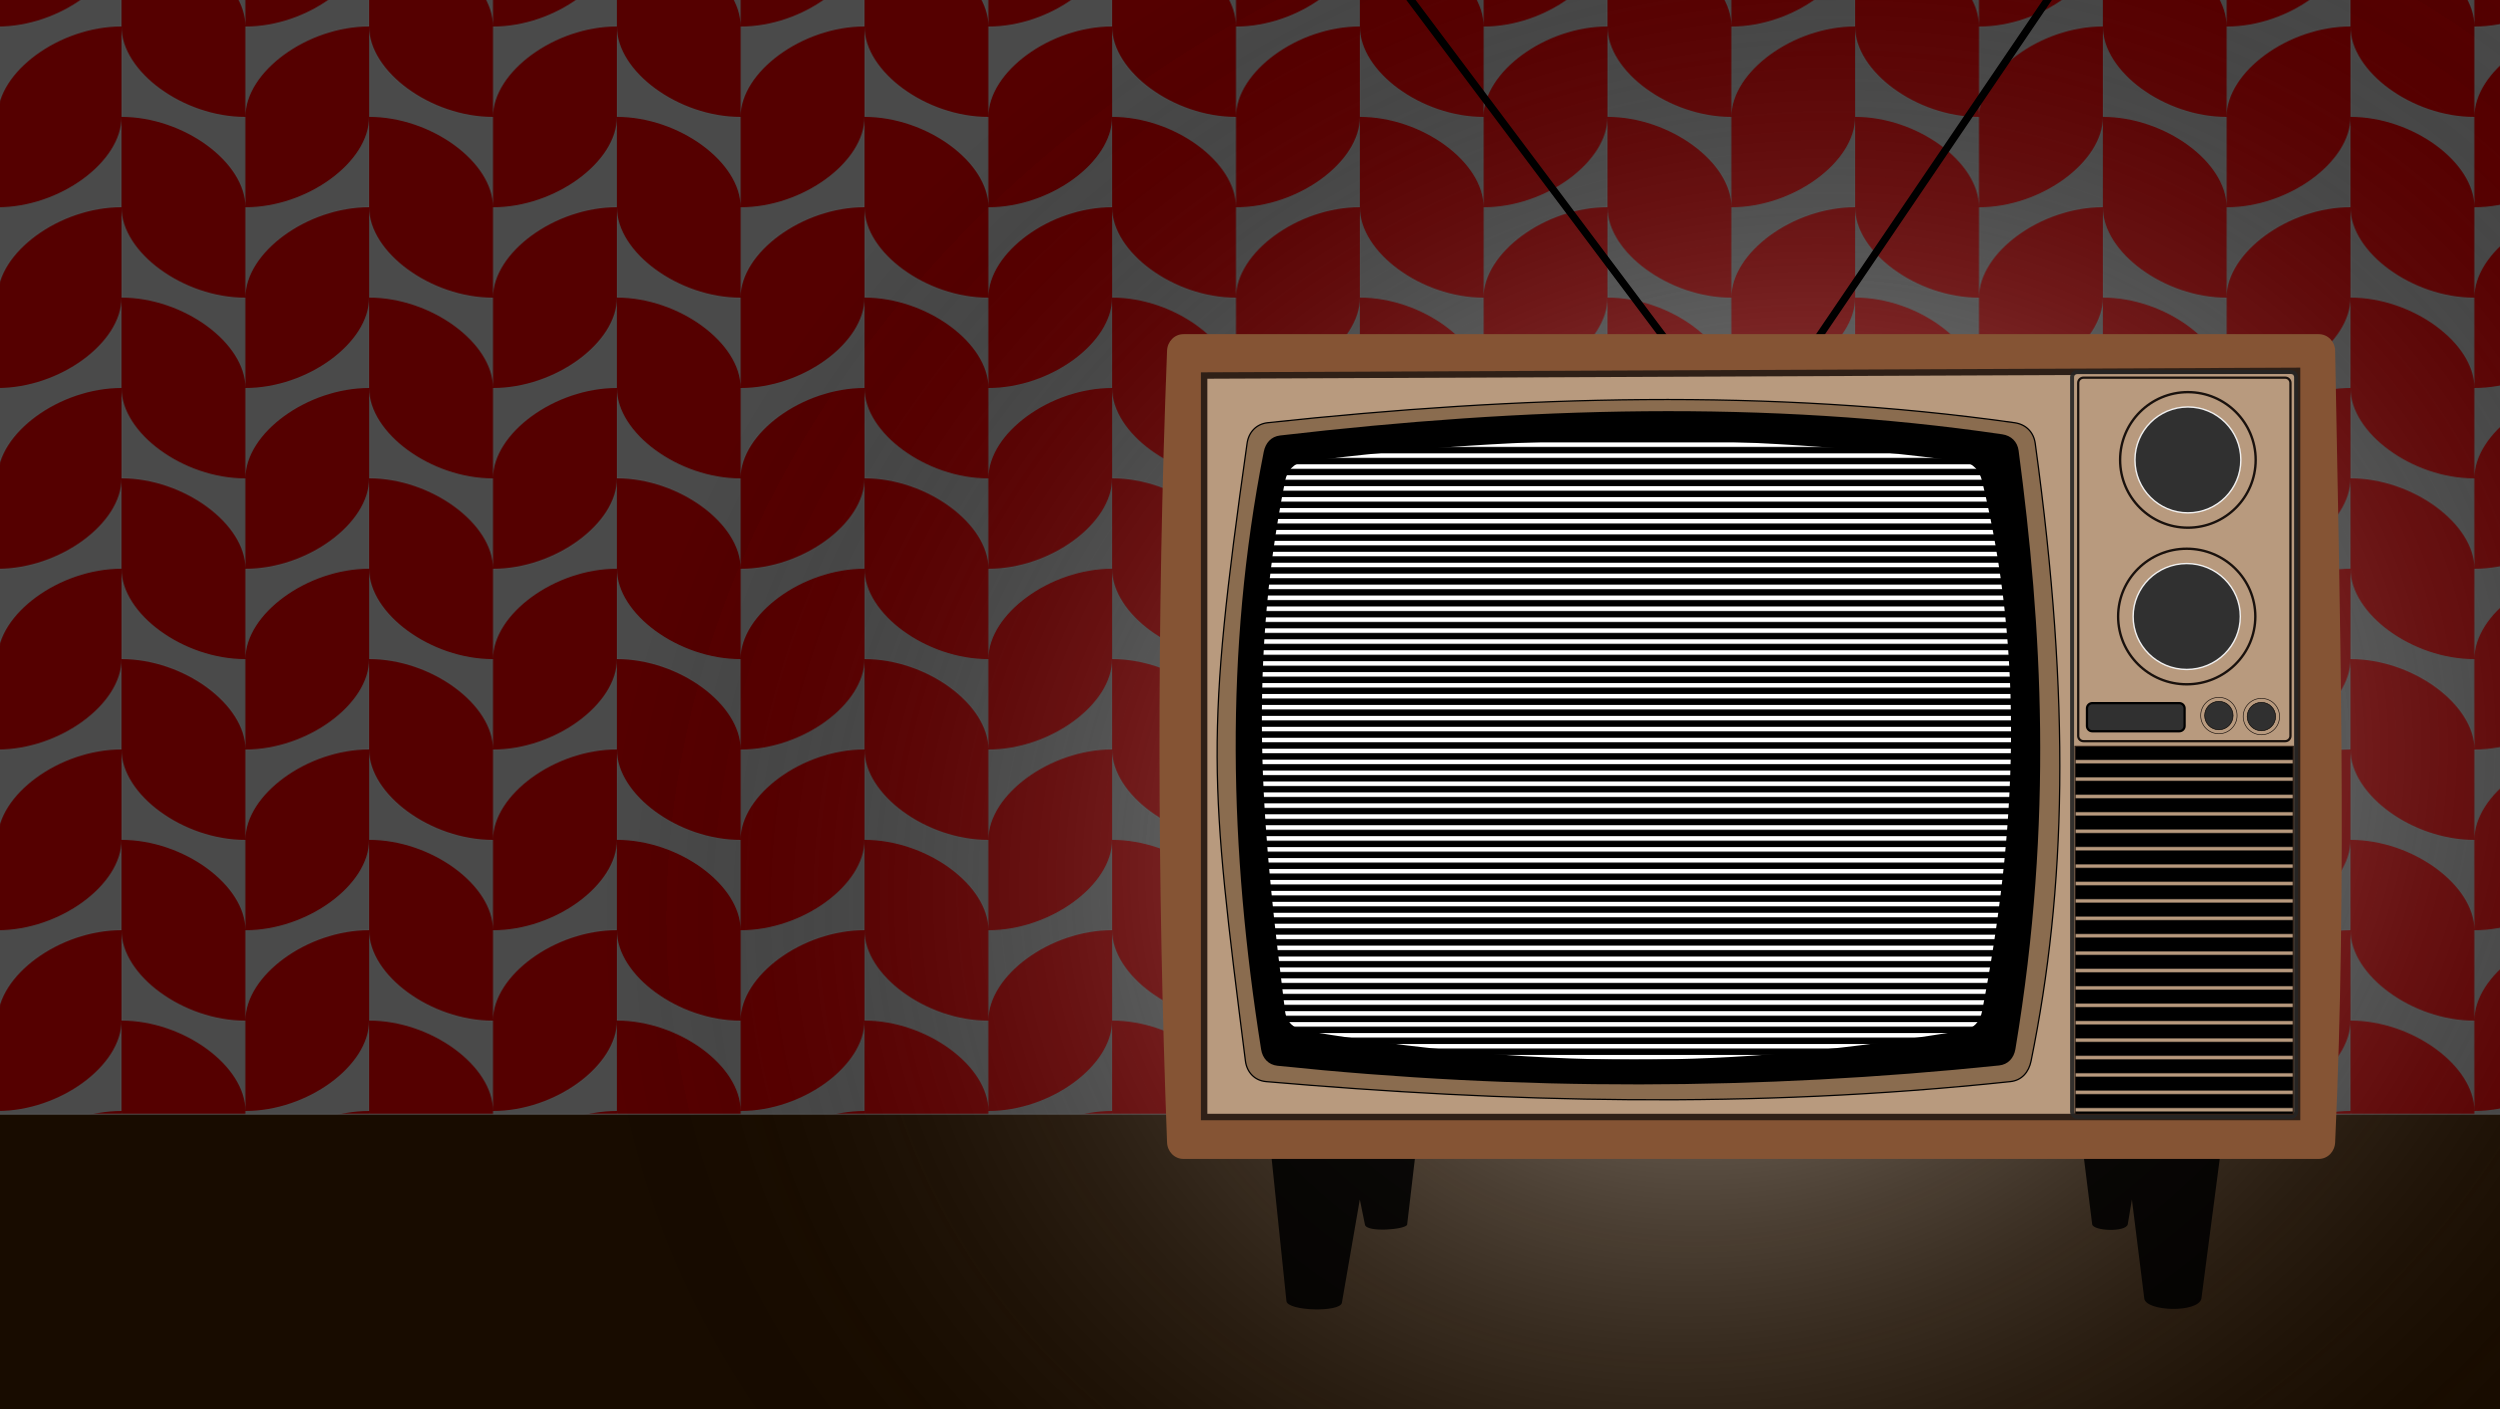
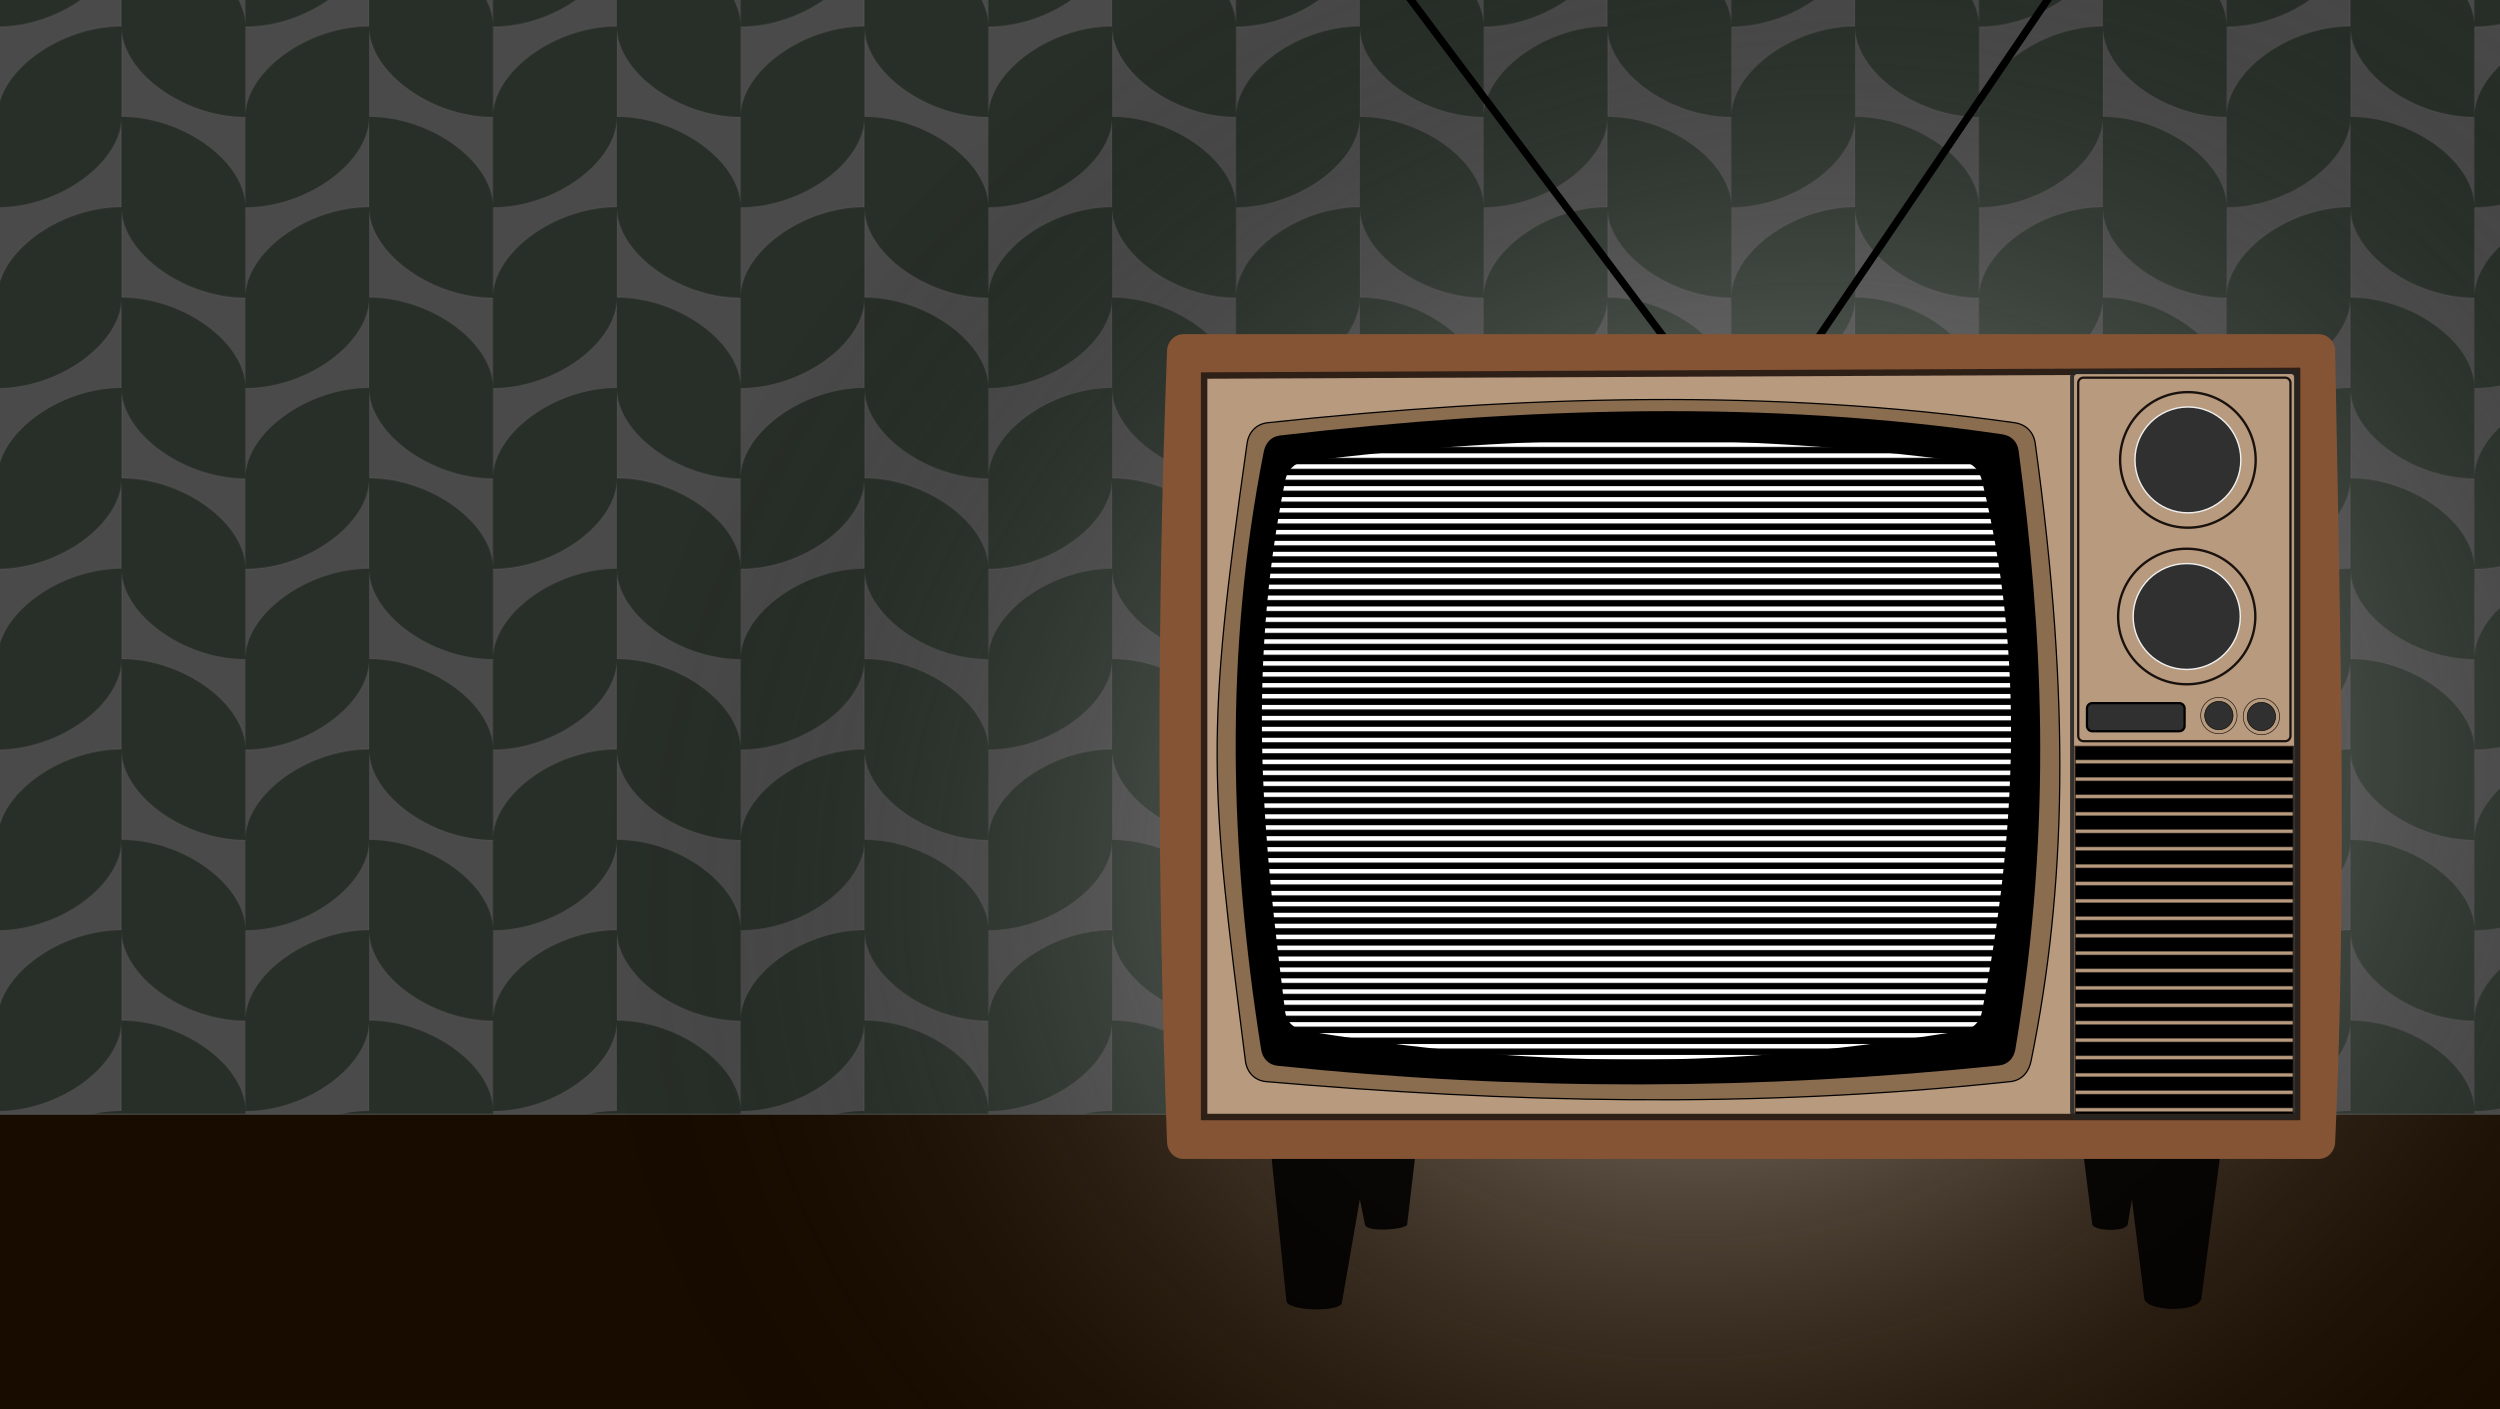
<svg xmlns="http://www.w3.org/2000/svg" xmlns:xlink="http://www.w3.org/1999/xlink" width="407.388mm" height="229.6mm" viewBox="0 0 1539.732 867.78" version="1.1" id="svg1" xml:space="preserve">
  <defs id="defs1">
    <linearGradient id="linearGradient92">
      <stop style="stop-color:#ffffff;stop-opacity:0.638;" offset="0" id="stop92" />
      <stop style="stop-color:#000000;stop-opacity:0;" offset="1" id="stop93" />
    </linearGradient>
    <pattern xlink:href="#pattern15-8" preserveAspectRatio="none" id="pattern91" patternTransform="matrix(7.8,0,0,6.5,445,105)" x="0" y="0" />
    <pattern patternUnits="userSpaceOnUse" width="20" height="20" patternTransform="translate(445,105)" preserveAspectRatio="xMidYMid" style="fill:#cdcdcd" id="pattern15-8">
      <path style="stroke-width:4.856;stroke-linecap:square;paint-order:stroke markers fill;stop-color:#000000" d="M 0,0 V 10 H 10 C 5,10 0,5 0,0 Z M 10,10 V 0 H 20 C 15,0 10,5 10,10 Z m 0,10 V 10 H 0 c 5,0 10,5 10,10 z M 20,10 V 20 H 10 c 5,0 10,-5 10,-10 z" id="path11-3" />
    </pattern>
    <pattern xlink:href="#Strips1_10" preserveAspectRatio="xMidYMid" id="pattern10" patternTransform="scale(2)" x="0" y="0" />
    <pattern patternUnits="userSpaceOnUse" width="11" height="1" patternTransform="translate(0,0) scale(2,2)" preserveAspectRatio="xMidYMid" id="Strips1_10" style="fill:#ffffff">
      <rect style="stroke:none" x="0" y="-0.5" width="1" height="2" id="rect176" />
    </pattern>
    <pattern xlink:href="#Strips1_1" preserveAspectRatio="xMidYMid" id="pattern8" patternTransform="matrix(0,2,-2,0,-26.13755,0)" x="0" y="0" width="2.4" />
    <pattern patternUnits="userSpaceOnUse" width="2" height="10" patternTransform="translate(0,0) scale(2,2)" preserveAspectRatio="xMidYMid" id="Strips1_1" style="fill:#ffffff">
      <rect style="stroke:none" x="0" y="-0.5" width="1" height="11" id="rect134" />
    </pattern>
    <pattern xlink:href="#Strips4_1" preserveAspectRatio="none" id="pattern36" patternTransform="matrix(0,6.110103,-2.019032,0,37.69637,-1.314404)" x="0" y="0" />
    <pattern patternUnits="userSpaceOnUse" width="1.25" height="1" patternTransform="translate(0,0) scale(2,2)" preserveAspectRatio="xMidYMid" id="Strips4_1" style="fill:#000000">
      <rect style="stroke:none" x="0" y="-0.5" width="1" height="2" id="rect203" />
    </pattern>
-     <linearGradient id="swatch18">
-       <stop style="stop-color:#523829;stop-opacity:1;" offset="0" id="stop18" />
-     </linearGradient>
    <radialGradient xlink:href="#linearGradient92" id="radialGradient93" cx="808.975" cy="557.531" fx="808.975" fy="557.531" r="350.135" gradientTransform="matrix(-1.828917,0.9193097,-0.8413378,-1.533035,3024.881,632.619)" gradientUnits="userSpaceOnUse" />
  </defs>
  <g id="layer3" transform="translate(0,-20.5356)">
    <g id="g11" style="display:inline">
-       <rect style="display:inline;fill:#ec0000;fill-opacity:1;fill-rule:evenodd;stroke:none;stroke-width:0.521;stroke-linecap:butt;stroke-linejoin:miter;stroke-dasharray:none;stroke-dashoffset:0;stroke-opacity:1" id="rect34-4-2" width="1654.732" height="894.476" x="-10.999" y="-13.696" />
+       <rect style="display:inline;fill:#6f806f;fill-opacity:1;fill-rule:evenodd;stroke:none;stroke-width:0.521;stroke-linecap:butt;stroke-linejoin:miter;stroke-dasharray:none;stroke-dashoffset:0;stroke-opacity:1" id="rect34-4-2" width="1654.732" height="894.476" x="-10.999" y="-13.696" />
      <rect style="fill:url(#pattern91);fill-opacity:1;fill-rule:evenodd;stroke:#f0f0f0;stroke-width:0.624;stroke-linejoin:round" id="rect8" width="1623.565" height="1120.933" x="-258.628" y="-196.583" ry="0" transform="matrix(0.9777893,0,0,0.8563016,249.8639,169.5924)" />
      <path id="rect13" style="fill:#422000;fill-opacity:1;fill-rule:evenodd;stroke:#f0f0f0;stroke-width:0.635;stroke-linejoin:round" d="M -271.253,627.307 H 1463.697 L 1355.45,948.206 H -442.643 Z" transform="matrix(0.9777893,0,0,0.8563016,249.8639,169.5924)" />
      <rect style="display:inline;mix-blend-mode:multiply;fill:#000000;fill-opacity:0.638;fill-rule:evenodd;stroke:#000000;stroke-width:3.269;stroke-linejoin:round" id="rect91" width="1918.205" height="1261.863" x="-277.585" y="-228.841" transform="matrix(0.9777893,0,0,0.8563016,249.8639,169.5924)" />
-       <rect style="mix-blend-mode:luminosity;fill:url(#radialGradient93);fill-opacity:1;fill-rule:evenodd;stroke:none;stroke-width:3.727;stroke-linejoin:round" id="rect92" width="2131.078" height="1512.418" x="-194.886" y="-330.886" />
+       <rect style="display:inline;mix-blend-mode:luminosity;fill:url(#radialGradient93);fill-opacity:1;fill-rule:evenodd;stroke:none;stroke-width:3.727;stroke-linejoin:round" id="rect92" width="2131.078" height="1512.418" x="-194.886" y="-330.886" />
    </g>
    <g id="g1" style="display:inline;opacity:1;fill:url(#pattern10);fill-opacity:1" transform="matrix(1.403509,0,0,1.403509,10.22314,-193.4862)">
      <path id="path4" style="opacity:1;fill:#000000;fill-opacity:0.875;fill-rule:evenodd;stroke:none;stroke-width:0.552;stroke-opacity:1;paint-order:normal" d="m 550.341,657.069 6.897,66.433 c 0.635,4.335 23.46,4.944 24.322,0.726 l 7.878,-45.379 2.251,11.042 c 0.595,3.569 17.953,2.181 18.514,0 l 3.63,-30.857 m 292.994,-1.239 3.993,31.946 c 0.479,2.977 14.767,3.561 15.61,0 l 1.815,-10.892 5.445,43.564 c 0.987,5.583 23.422,6.292 25.048,0 l 8.713,-66.433" />
    </g>
    <g id="g12" transform="matrix(1.403509,0,0,1.403509,10.22313,-193.4862)" style="display:inline">
      <path style="fill:none;fill-opacity:1;fill-rule:evenodd;stroke:#000000;stroke-width:3.269;stroke-linejoin:round;stroke-dasharray:none;stroke-opacity:1" d="m 530.316,43.477 -1.361,-3.721 -2.269,1.724 3.449,1.997 228.341,304.484 206.57,-304.323 1.989,-3.85 1.925,1.733 -3.915,2.31" id="path13" />
      <g id="g10" style="display:inline;opacity:1" transform="translate(-1.928994,-0.7260421)">
        <path id="rect1" style="display:inline;opacity:1;fill:#855434;fill-opacity:1;fill-rule:evenodd;stroke:none;stroke-width:6.214;stroke-dasharray:none;stroke-opacity:1" d="m 514.02,299.856 h 498.102 c 4.012,0 7.17,3.231 7.242,7.242 2.078,115.816 5.347,231.632 0,347.448 -0.185,4.008 -3.23,7.242 -7.242,7.242 H 514.02 c -4.012,0 -7.091,-3.233 -7.242,-7.242 -4.26,-113.155 -4.616,-228.655 0,-347.448 0.156,-4.009 3.23,-7.242 7.242,-7.242 z" transform="translate(-4.0329578e-6)" />
        <path id="rect3" style="display:inline;opacity:1;fill:#b89a7e;fill-opacity:1;fill-rule:evenodd;stroke:#2f2017;stroke-width:2.82;stroke-dasharray:none;stroke-opacity:1" d="m 523.044,318.007 479.621,-2.054 V 643.399 H 523.044 Z" transform="translate(-4.0329578e-6)" />
      </g>
      <g id="g9" style="display:inline;opacity:1" transform="translate(-1.928994,-0.7260421)">
        <path id="rect4" style="display:inline;opacity:1;fill:#8a6c4f;fill-opacity:1;fill-rule:evenodd;stroke:#000000;stroke-width:0.552;stroke-opacity:1" d="m 550.064,336.96 c 110.937,-11.903 220.632,-15.121 327.708,0 4.978,0.703 8.39,4.095 9.076,9.076 15.726,114.218 13.551,195.442 -1.815,270.986 -1.002,4.927 -4.076,8.542 -9.076,9.076 -113.59,12.122 -221.704,9.082 -326.619,0 -5.009,-0.434 -8.442,-4.088 -9.076,-9.076 -15.711,-123.666 -17.626,-141.413 0.726,-270.986 0.705,-4.978 4.076,-8.539 9.076,-9.076 z" transform="translate(0.9022096,1.752823)" />
        <path id="rect5" style="display:inline;opacity:1;fill:#000000;fill-opacity:1;fill-rule:evenodd;stroke-width:0.552" d="m 555.488,342.559 c 107.609,-12.503 213.719,-15.665 316.89,-0.513 3.94,0.579 6.665,3.24 7.187,7.187 10.134,76.616 15.468,161.671 -1.412,262.599 -0.657,3.927 -3.227,6.778 -7.187,7.187 -104.926,10.856 -210.084,11.259 -316.633,0.128 -3.96,-0.414 -6.564,-3.255 -7.187,-7.187 -13.893,-87.661 -16.211,-174.296 1.155,-262.214 0.772,-3.906 3.232,-6.728 7.187,-7.187 z" transform="translate(0.9022096,1.752823)" />
        <path id="rect34" style="display:inline;opacity:1;fill:url(#pattern8);fill-opacity:1;fill-rule:evenodd;stroke-width:1.308;stroke-linejoin:round" d="m 566.148,354.052 c 97.252,-12.413 193.576,-12.755 288.893,0 4.657,0.623 7.367,3.917 8.482,8.482 18.679,76.51 15.125,154.29 0,232.731 -0.89,4.614 -3.841,7.742 -8.482,8.482 -78.721,12.555 -163.369,20.876 -288.893,0 -4.635,-0.771 -7.905,-3.818 -8.482,-8.482 -8.965,-72.534 -17.529,-145.078 0,-232.731 0.921,-4.608 3.821,-7.887 8.482,-8.482 z" transform="translate(0.9022096,1.752823)" />
      </g>
    </g>
    <g id="g6" transform="matrix(1.403509,0,0,1.403509,4.458752,-193.4862)" style="display:inline">
      <g id="g13" style="display:inline" transform="translate(2.9945047e-6)">
        <path id="rect2" style="display:inline;opacity:0.9;fill:#b89a7e;fill-opacity:1;fill-rule:evenodd;stroke:#252525;stroke-width:1.759;stroke-dasharray:none;stroke-opacity:1" d="m 908.417,315.741 h 94.717 c 1.28,0 2.311,1.031 2.311,2.311 v 322.225 c 0,1.28 -1.031,2.311 -2.311,2.311 h -94.717 c -1.28,0 -2.311,-1.031 -2.311,-2.311 V 318.052 c 0,-1.28 1.031,-2.311 2.311,-2.311 z" transform="matrix(0.989693,0,0,1.000009,9.337786,-0.00417454)" />
        <rect style="opacity:1;fill:url(#pattern36);fill-opacity:1;fill-rule:evenodd;stroke:#2f2017;stroke-width:0.542;stroke-opacity:1" id="rect7" width="95.758" height="161.471" x="907.411" y="480.014" ry="0" />
        <rect style="opacity:1;fill:#b89a7e;fill-opacity:1;fill-rule:evenodd;stroke:#19110d;stroke-width:0.994;stroke-linejoin:round;stroke-dasharray:none;stroke-opacity:1" id="rect36" width="93.146" height="159.517" x="908.793" y="318.219" ry="2.314" />
        <path id="path36-2" style="fill:#b89a7e;fill-rule:evenodd;stroke:#19110d;stroke-width:1.05;stroke-linejoin:round" d="m 986.515,423.03 a 30.103,29.74 0 0 1 -30.103,29.74 30.103,29.74 0 0 1 -30.103,-29.74 30.103,29.74 0 0 1 30.103,-29.74 30.103,29.74 0 0 1 30.103,29.74 z m 0.152,-68.721 a 29.743,29.743 0 0 1 -29.743,29.743 29.743,29.743 0 0 1 -29.743,-29.743 29.743,29.743 0 0 1 29.743,-29.743 29.743,29.743 0 0 1 29.743,29.743 z" />
        <path id="path36-7-7" style="fill:#b89a7e;fill-rule:evenodd;stroke:#19110d;stroke-width:0.28;stroke-linejoin:round" d="m 978.498,466.49 a 7.98,7.98 0 0 1 -7.98,7.98 7.98,7.98 0 0 1 -7.98,-7.98 7.98,7.98 0 0 1 7.98,-7.98 7.98,7.98 0 0 1 7.98,7.98 z m 18.659,0.44 a 7.98,7.98 0 0 1 -7.98,7.98 7.98,7.98 0 0 1 -7.98,-7.98 7.98,7.98 0 0 1 7.98,-7.98 7.98,7.98 0 0 1 7.98,7.98 z" />
        <path id="path37-6-9" style="fill:#303030;fill-rule:evenodd;stroke:#000000;stroke-width:0.267;stroke-linejoin:round" d="m 976.751,466.49 a 6.234,6.234 0 0 1 -6.234,6.234 6.234,6.234 0 0 1 -6.234,-6.234 6.234,6.234 0 0 1 6.234,-6.234 6.234,6.234 0 0 1 6.234,6.234 z m 18.659,0.44 a 6.234,6.234 0 0 1 -6.234,6.234 6.234,6.234 0 0 1 -6.234,-6.234 6.234,6.234 0 0 1 6.234,-6.234 6.234,6.234 0 0 1 6.234,6.234 z" />
        <rect style="opacity:1;fill:#303030;fill-opacity:1;fill-rule:evenodd;stroke:#000000;stroke-width:0.994;stroke-linejoin:round;stroke-dasharray:none;stroke-opacity:1" id="rect37" width="42.837" height="12.343" x="912.636" y="461.037" ry="2.314" />
      </g>
      <path id="path37-2" style="display:inline;fill:#303030;fill-rule:evenodd;stroke:#f0f0f0;stroke-width:0.624;stroke-linejoin:round;stroke-dasharray:none;stroke-opacity:1" d="m 979.927,423.03 a 23.515,23.231 0 0 1 -23.515,23.231 23.515,23.231 0 0 1 -23.515,-23.231 23.515,23.231 0 0 1 23.515,-23.231 23.515,23.231 0 0 1 23.515,23.231 z m 0.231,-68.721 a 23.233,23.233 0 0 1 -23.233,23.233 23.233,23.233 0 0 1 -23.233,-23.233 23.233,23.233 0 0 1 23.233,-23.233 23.233,23.233 0 0 1 23.233,23.233 z" />
    </g>
  </g>
</svg>
